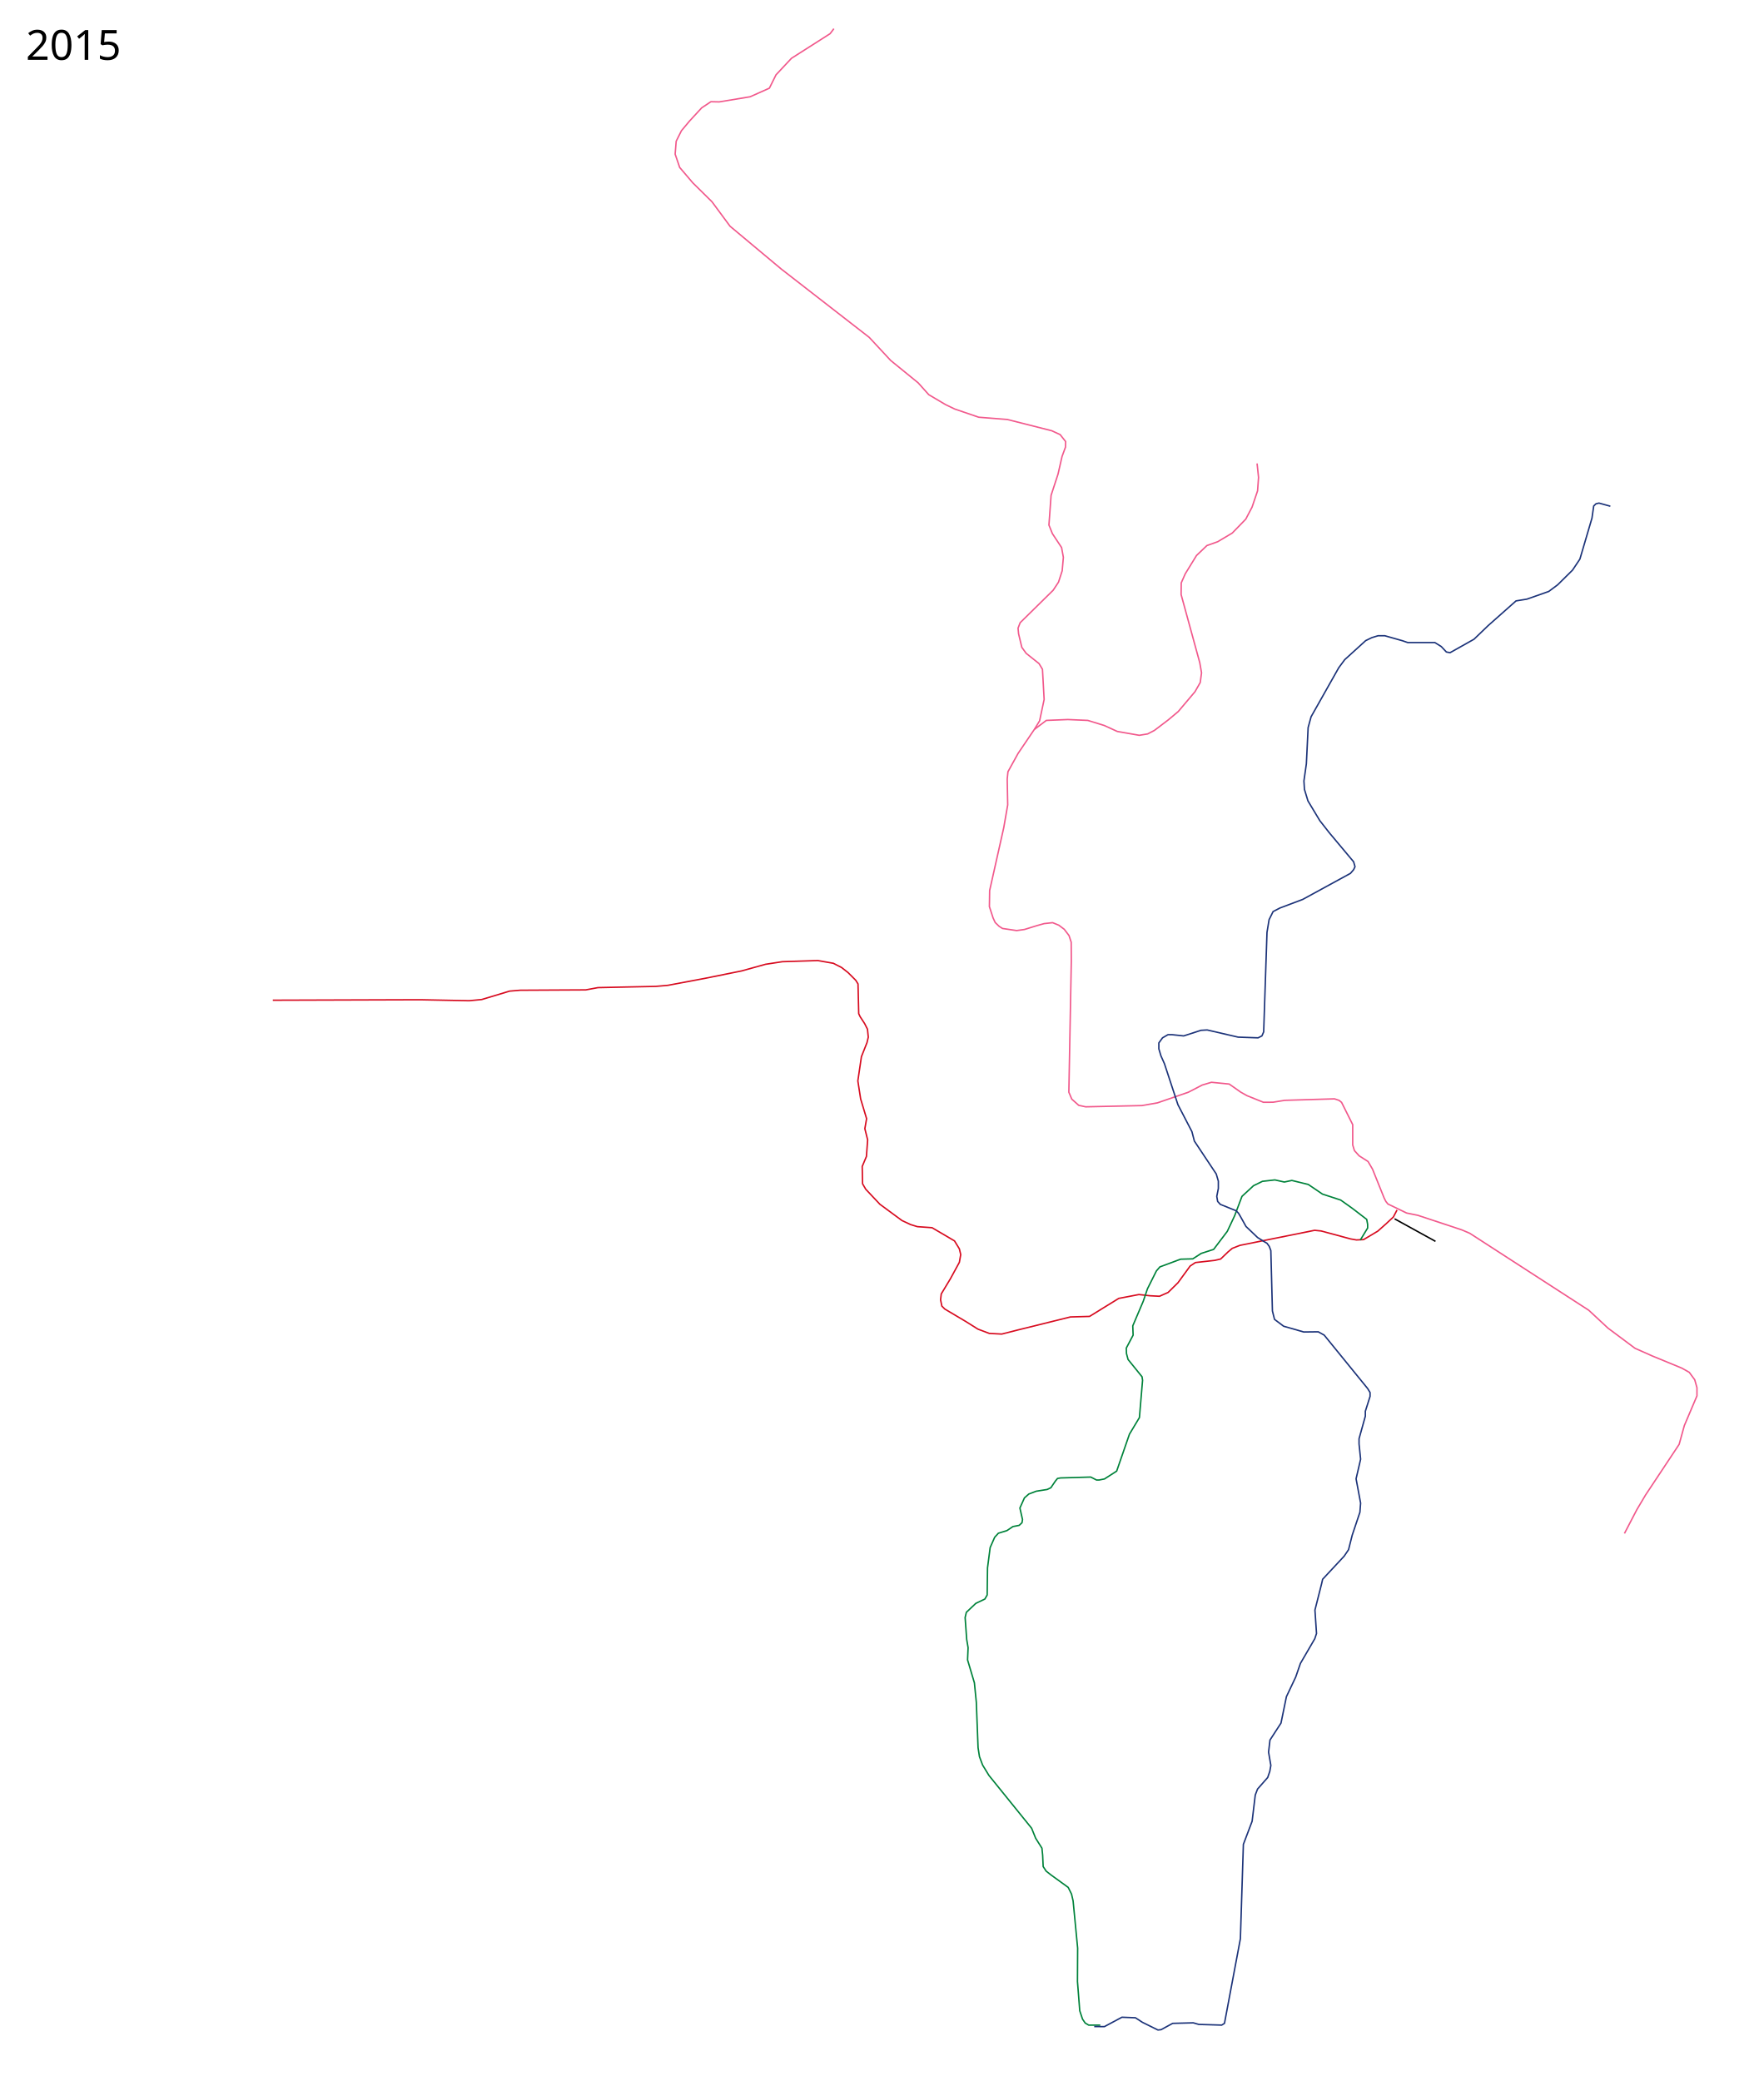
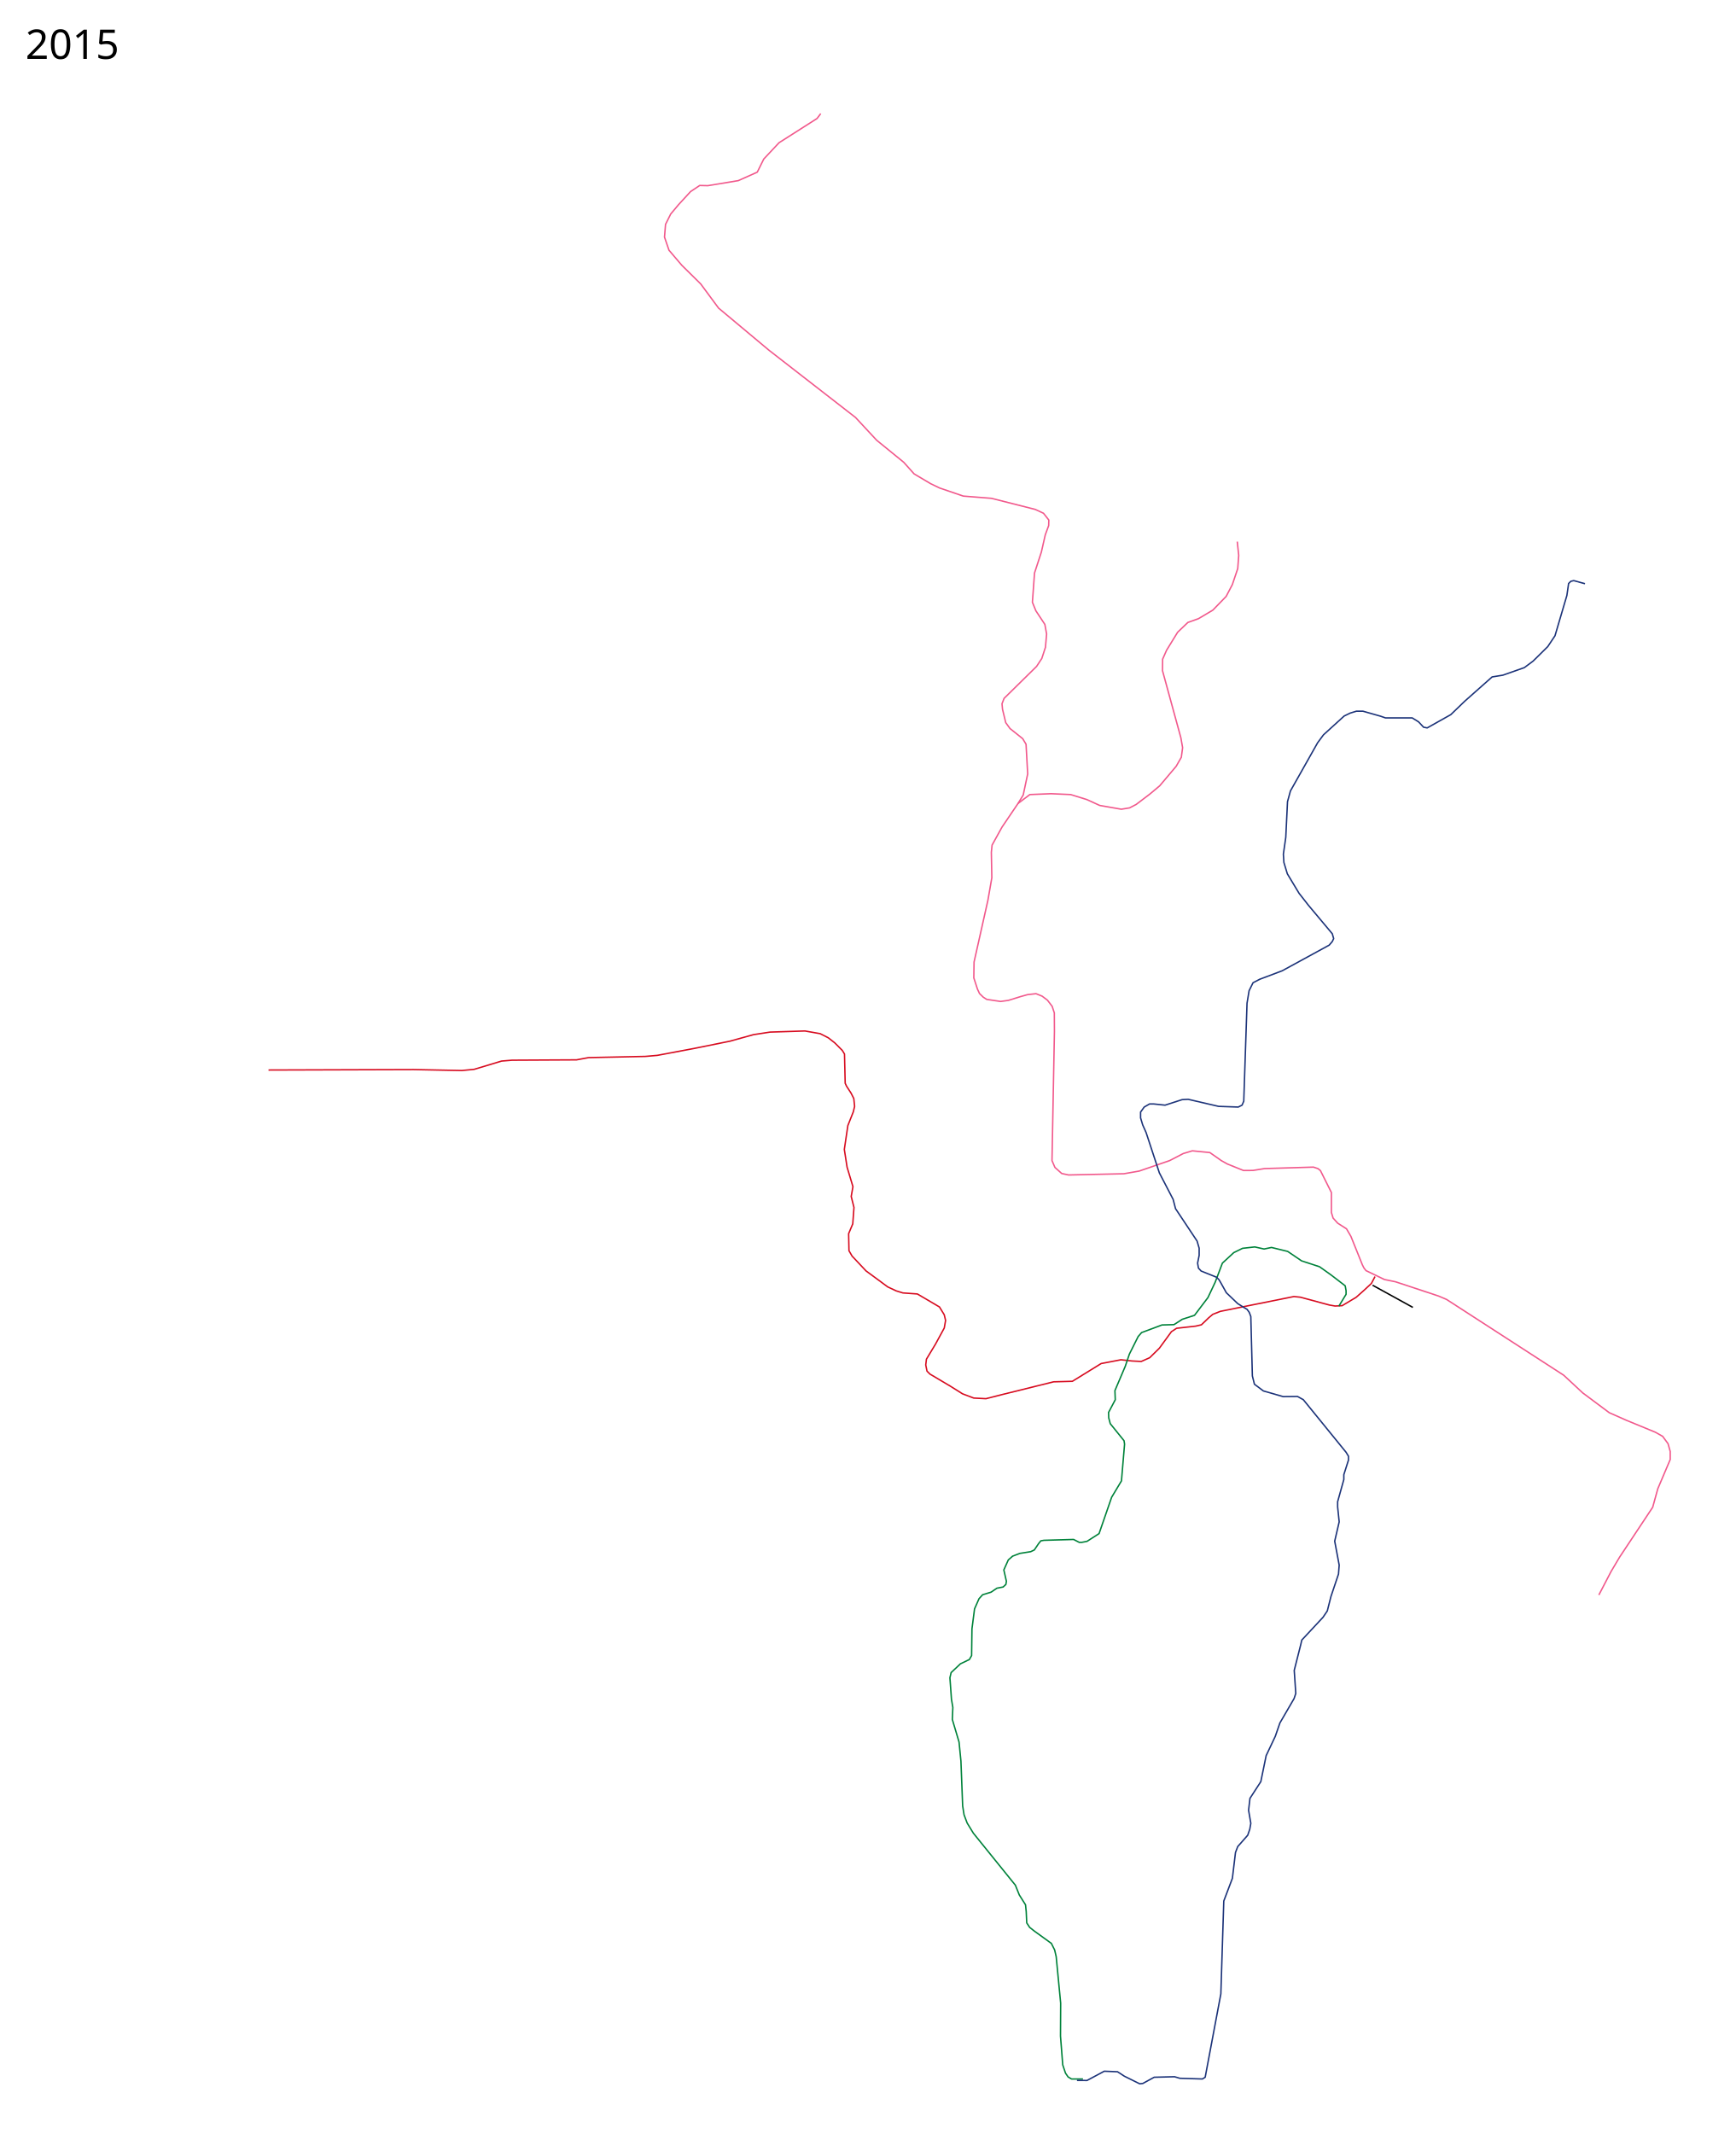
- <svg xmlns="http://www.w3.org/2000/svg" width="6100" height="7200" viewBox="-800 0 6100 7200">
+ <svg xmlns="http://www.w3.org/2000/svg" width="6100" height="7500" viewBox="-800 -300 6100 7500">
  <path d="M2084.851 99.263l-12.944 17.196-133.57 85.122-53.629 57.244-22.945 46.215-66.616 29.758-107.063 17.752-28.624-.664-32.022 21.355-42.067 45.69-27.85 33.298-18.163 36.326-3.632 44.802 15.741 46.013 45.146 53.023 66.558 65.709 62.465 84.616 177.586 148.406 303.926 236.118 74.258 79.952 95.154 77.472 36.6 40.9 58.113 34.387 31.661 15.207 83.006 28.376 98.873 7.825 154.027 39.014 28.933 13.415 18.794 23.869-.48 19.478-11.886 32.323-13.845 60.87-24.005 73.433-7.484 102.853 12.12 29.934 31.651 47.91 6.18 33.79-4.072 46.674-12.775 39.185-18.439 28.01-114.211 112.367-7.307 18.9 1.843 19.468 11.26 46.853 15.028 20.797 44.556 35.519 11.811 19.615 5.76 104.404-15.699 74.044-18.271 29.758-56.175 82.932-35.007 63.37-2.56 25.394 1.703 89.337-13.699 78.771-48.804 217.477-.856 55.653 12.843 39.386 7.22 15.615 13.388 13.007 11.931 7.594 48.898 7.274 27.287-3.828 42.622-13.218 25.212-7.04 29.342-3.246 21.407 8.752 18.78 14.12 16.514 21.687 7.59 23.02.37 65.243-8.561 453.79 10.274 23.974 23.974 21.405 23.974 5.137 194.359-4.28 53.941-9.419 107.026-36.817 47.948-24.83 31.837-9.515 61.49 6.09 40.241 28.255 21.405 11.987 56.677 22.826 33.322-.194 40.524-6.55 172.098-5.137 15.888 5.323 8.563 6.85 38.529 77.058v70.21l5.993 19.692 16.268 17.98 30.824 19.693 15.5 26.543 40.338 100.185 5.79 11.404 7.017 8.835 64.507 31.203 39.006 7.987 151.488 50.157 28.118 11.955 411.841 266.392 66.62 61.95 93.416 69.69 60.141 26.678 101.89 41.955 25.685 14.555 18.837 25.686 7.706 27.4v28.254l-43.667 102.745-17.98 65.071-116.444 175.523-29.968 50.516-42.81 82.196" fill="none" stroke="#f1598c" stroke-width="5" stroke-linejoin="round" />
  <path d="M2778.302 2523.845l41.541-31.316 74.468-3.027 69.02 3.027 56.91 17.558 45.19 20.63 76 13.322 28.985-4.743 23.302-12.122 47.832-36.316 34.69-29.032 58.01-68.726 18.087-31.712 4.509-33.605-6.103-34.85-64.565-235.837.455-40.426 13.922-31.491 38.848-63.205 35.922-34.339 37.278-13.348 50.5-29.98 46.75-48.176 21.81-41.621 18.987-56.215 3.413-46.413-5.115-48.347" fill="none" stroke="#f1598c" stroke-width="5" stroke-linejoin="round" />
  <path d="M4033.126 4186.523l-12.715 24.217-26.624 24.732-26.955 23.955-49.344 29.414-24.822 1.21-20.585-3.632-101.503-27.411-22.688-2.262-258.44 52.074-26.496 10.424-14.201 11.977-25.836 24.832-20.387 4.71-66.847 7.504-18.17 11.931-42.262 57.962-34.061 33.528-29.734 13.197-32.593-1.701-38.747-4.238-69.624 13.32-101.107 62.358-65.992 1.817-181.755 44.997-56.026 14.258-43.01-2.202-39.353-14.892-43.591-27.335-70.964-42.07-10.292-10.293-4.405-21.795 2.383-20.29 31.92-52.967 30.749-56.462 4.646-26.732-4.712-19.886-16.771-27.398-77.715-45.703-50.856-3.632-23.611-7.265-29.667-13.925-76.38-56.296-48.944-52.076-10.897-18.769-1.211-59.937 14.53-34.51 4.238-57.516-9.687-38.747 6.055-34.51-20.585-68.413-9.687-62.36 12.38-83.744 19.193-48.406 4.586-19.155-2.86-27.568-9.687-19.102-15.741-24.218-4.844-10.292-2.422-102.923-7.87-12.714-26.64-26.639-22.4-17.557-28.455-14.53-53.696-9.483-122.546 3.936-58.18 8.948-83.041 23.046-126.53 25.62-128.744 24.216-41.775 3.633-199.792 4.238-42.38 7.87-226.43 1.212-36.932 3.027-96.264 29.06-43.59 4.238-169.528-3.451-509.765 1.635" fill="none" stroke="#d70c20" stroke-width="5" stroke-linejoin="round" />
  <path d="M3905.985 4290.657l25.428-41.775v-12.714l-3.103-17.185-50.175-38.514-39.958-28.456-62.965-20.584-49.04-33.299-56.91-13.925-26.034 5.449-32.693-7.265-42.985 4.843-30.877 15.136-39.959 36.931-25.428 67.203-25.428 53.883-47.223 62.36-42.986 13.925-29.06 18.768-42.38 1.21-71.441 26.64-12.109 13.925-30.877 61.754-14.53 42.985-36.326 85.366 1.21 32.088-23.61 44.801.604 18.769 5.45 20.584 48.434 59.938 1.816 12.109-10.898 128.956-34.51 57.516-44.196 127.746-42.38 27.244-18.768 3.633h-8.476l-19.98-10.292-104.133 3.027-10.898 1.816-7.87 9.687-15.136 22.4-12.715 6.055-38.142 6.054-25.428 9.687-15.135 13.32-15.742 35.115 9.082 39.958-1.816 10.898-9.687 9.081-21.796 4.238-20.584 13.925-29.667 9.082-12.714 13.925-15.74 35.72-9.082 70.23-1.211 93.842-7.87 13.924-31.483 15.136-32.693 30.877-4.238 18.163 5.449 75.679 4.843 28.455-1.816 42.38 23.612 79.312 6.66 67.202 6.054 157.412 4.843 30.877 10.898 29.06 21.795 35.721 147.725 182.84 13.925 34.51 21.796 34.51 2.421 24.216 1.817 39.353 10.292 15.741 16.952 13.32 59.332 42.985 11.503 23.007 5.45 23.612 15.74 163.466-.605 115.637 7.87 101.107 9.688 29.06 9.08 13.32 12.11 7.265h40.26" fill="none" stroke="#00823a" stroke-width="5" stroke-linejoin="round" />
  <path d="M4771.145 1751.482l-39.353-10.897-10.292 2.421-7.909 7.69-6.016 41.956-41.775 141.67-25.428 38.143-51.462 50.856-30.876 23.006-75.68 26.639-37.536 6.054-96.263 85.366-49.04 47.223-82.944 46.618-12.714-2.421-17.558-18.769-22.4-13.924h-93.842l-17.558-6.055-61.753-17.557h-23.007l-21.795 6.66-21.19 10.292-72.652 65.992-20.585 27.85-95.658 169.52-10.292 37.537-6.054 125.324-8.476 59.332 1.816 29.06 12.109 39.959 41.169 68.414 32.693 41.774 84.155 100.502 4.843 16.952-4.843 10.292-10.898 12.714-165.282 90.21-78.706 29.665-23.704 12.355-13.861 28.018-7.237 43.782-11.503 344.49-6.055 13.925-13.319 6.66-69.019-2.422-107.161-24.823-21.19 1.211-59.938 19.374-39.958-4.238h-14.53l-18.769 10.898-12.714 17.557v20.585l7.265 24.217 12.109 27.244 46.618 141.67 48.434 93.237 8.476 32.693 75.68 113.821 7.264 24.823v25.428l-5.449 27.244 3.028 17.558 9.481 10.254 54.096 21.733 8.469 8.577 5.449 9.081 20.584 36.931 39.959 38.142 21.19 13.32 11.503 6.66 7.87 10.897 5.45 14.53 5.448 208.874 7.265 29.06 31.483 23.613 69.624 19.979 50.251-.606 20.585 11.504 150.146 184.656 8.476 13.925v13.32l-16.346 51.46v16.953l-21.796 78.1v18.163l5.45 52.673-15.742 67.808 15.741 84.155-2.422 31.482-26.639 79.311-12.714 50.251-15.135 22.4-74.468 79.918-3.633 15.74-23.006 90.816 5.449 81.127-6.055 18.163-49.645 85.366-16.346 47.223-32.088 67.808-18.769 91.42-38.142 58.727-4.843 41.775 7.87 46.013-3.632 20.584-7.265 21.19-35.115 39.959-7.87 20.584-10.899 90.815-30.271 79.917-10.292 326.327-55.095 293.028-9.686 6.054-79.312-2.422-18.768-5.449-71.44 1.817-39.96 21.795-10.897 1.211-53.883-26.639-24.218-15.741-46.618-1.816-60.58 32.482-35.292-.254" fill="none" stroke="#1c3379" stroke-width="5" stroke-linejoin="round" />
-   <text style="-inkscape-font-specification:Sans" y="206.961" x="-710.547" font-weight="400" font-size="144px" font-family="Sans">
-     <tspan y="206.961" x="-710.547">2015</tspan>
+   <text style="-inkscape-font-specification:Sans" y="-93.039" x="-710.547" font-weight="400" font-size="144px" font-family="Sans">
+     <tspan y="-93.039" x="-710.547">2015</tspan>
  </text>
  <text style="-inkscape-font-specification:Sans" y="7097.961" x="-710.547" font-weight="400" font-size="144px" font-family="Sans" />
  <path d="M4024.623 4216.978l141.569 77.958" fill="none" stroke="#000" stroke-width="5" stroke-linejoin="round" />
</svg>
